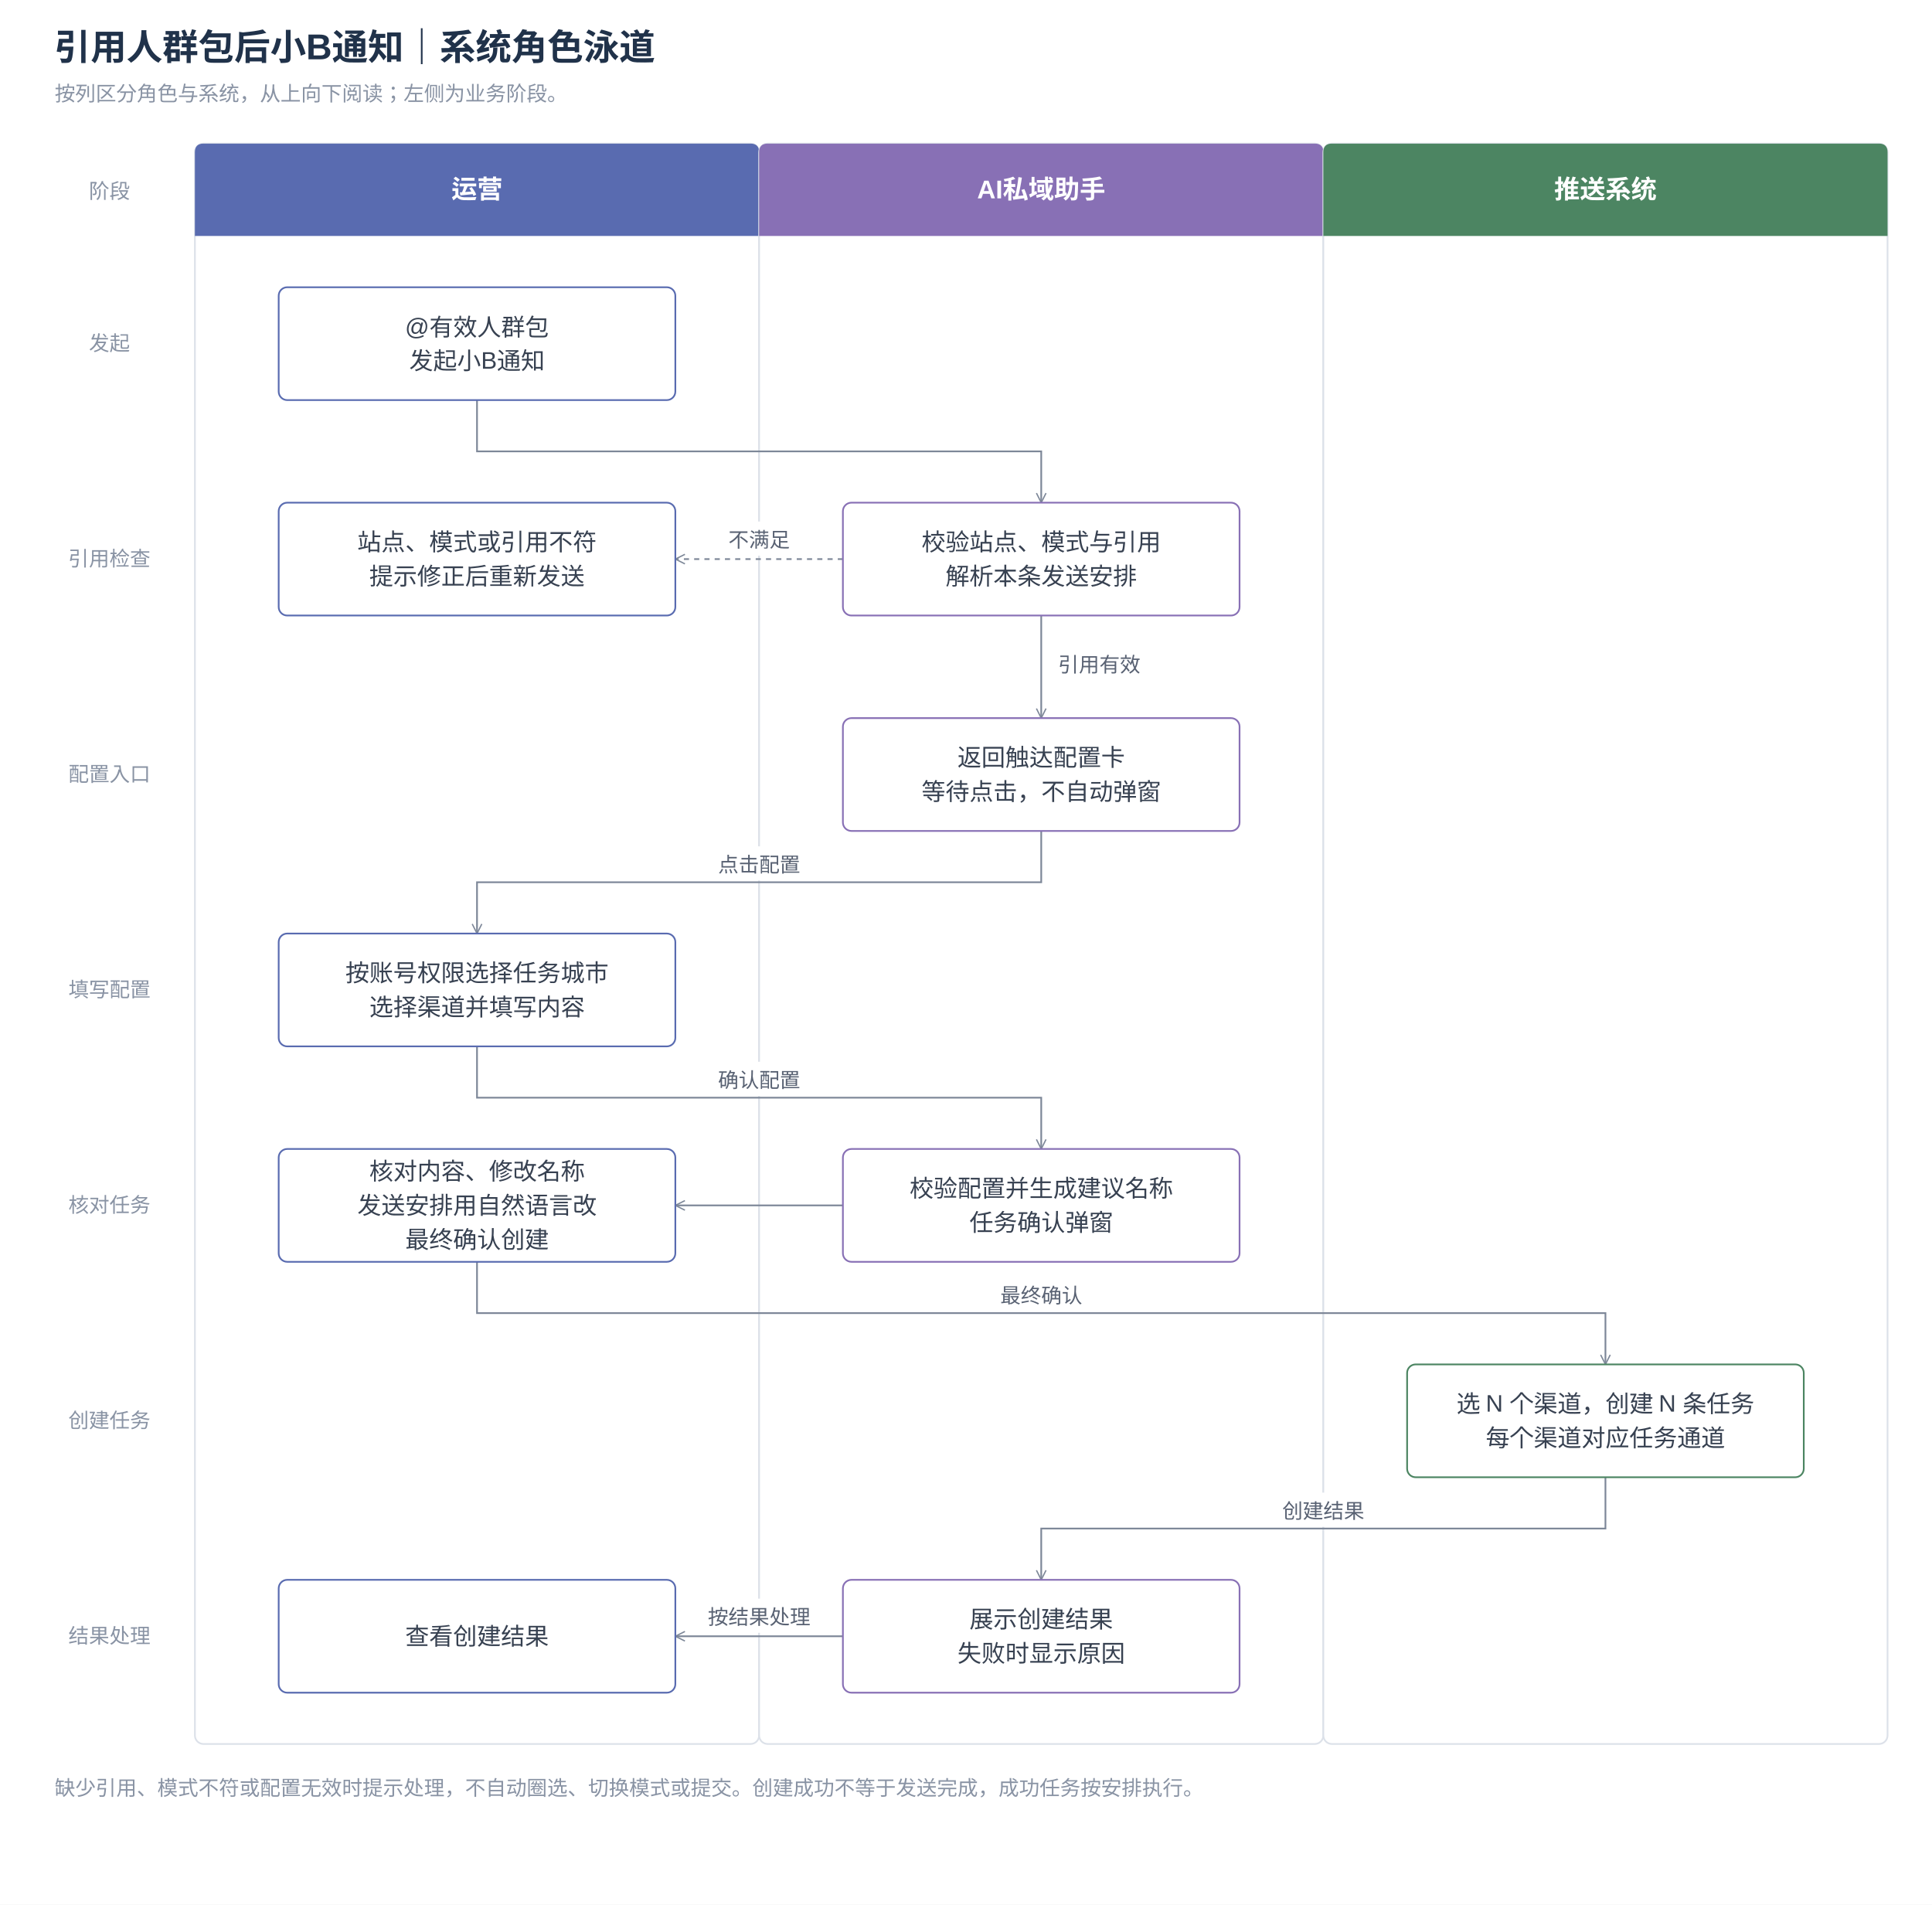
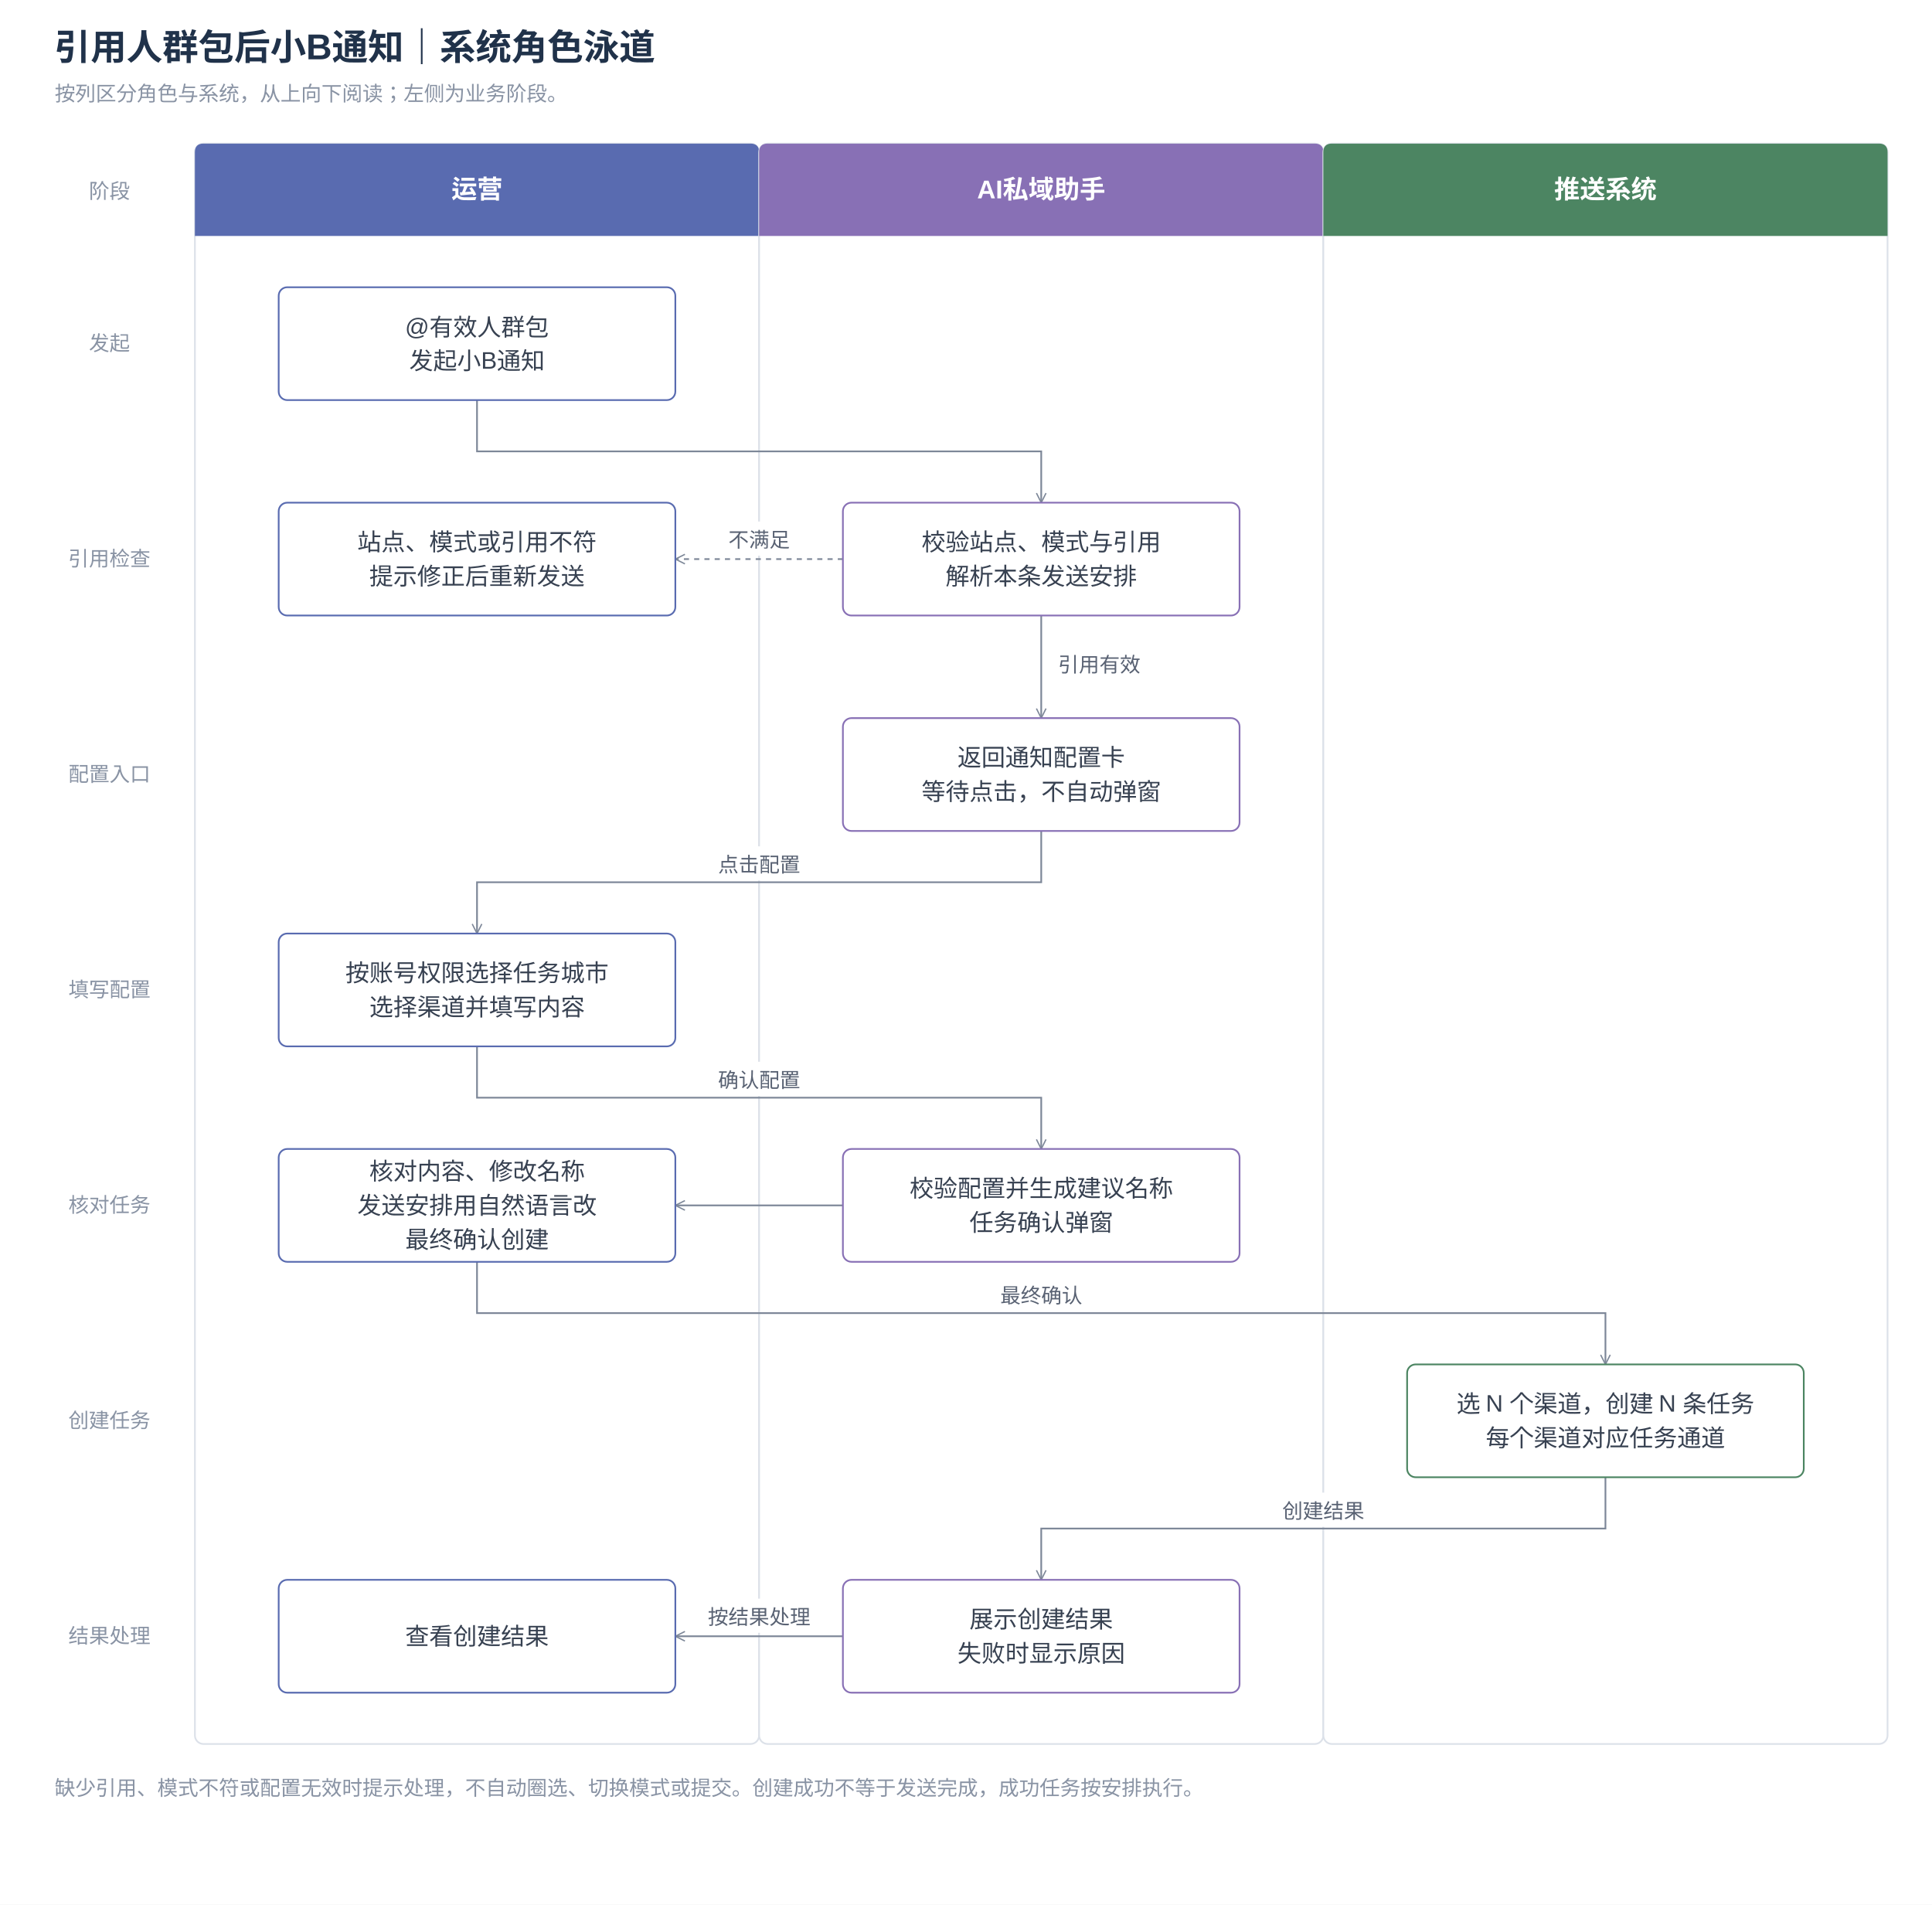
<svg xmlns="http://www.w3.org/2000/svg" width="1130" height="1114" viewBox="0 0 1130 1114" role="img" aria-label="引用人群包后小B通知系统角色泳道图" style="font-family:PingFang SC,Microsoft YaHei,Arial,sans-serif">
  <defs>
    <marker id="arrow" viewBox="0 0 10 10" refX="9" refY="5" markerWidth="7" markerHeight="7" orient="auto">
      <path d="M1 1L9 5L1 9" fill="none" stroke="#7d8798" stroke-width="1.1" />
    </marker>
  </defs>
  <rect width="1130" height="1114" fill="white" />
  <text x="32" y="35" font-size="21" font-weight="650" fill="#20324a">引用人群包后小B通知｜系统角色泳道</text>
  <text x="32" y="59" font-size="12" fill="#8993a4">按列区分角色与系统，从上向下阅读；左侧为业务阶段。</text>
  <text x="64" y="116.0" text-anchor="middle" font-size="12" fill="#8993a4">阶段</text>
  <rect x="114" y="84" width="330" height="936" rx="5" fill="white" stroke="#dce1e9" />
  <path d="M119 84H439Q444 84 444 89V138H114V89Q114 84 119 84" fill="#596bb0" />
  <text x="279.0" y="116.0" text-anchor="middle" font-size="15" font-weight="600" fill="white">运营</text>
  <rect x="444" y="84" width="330" height="936" rx="5" fill="white" stroke="#dce1e9" />
  <path d="M449 84H769Q774 84 774 89V138H444V89Q444 84 449 84" fill="#8870b5" />
  <text x="609.0" y="116.0" text-anchor="middle" font-size="15" font-weight="600" fill="white">AI私域助手</text>
  <rect x="774" y="84" width="330" height="936" rx="5" fill="white" stroke="#dce1e9" />
  <path d="M779 84H1099Q1104 84 1104 89V138H774V89Q774 84 779 84" fill="#4c8562" />
  <text x="939.0" y="116.0" text-anchor="middle" font-size="15" font-weight="600" fill="white">推送系统</text>
  <text x="64" y="205.0" text-anchor="middle" font-size="12" fill="#8993a4">发起</text>
  <text x="64" y="331.0" text-anchor="middle" font-size="12" fill="#8993a4">引用检查</text>
  <text x="64" y="457.0" text-anchor="middle" font-size="12" fill="#8993a4">配置入口</text>
  <text x="64" y="583.0" text-anchor="middle" font-size="12" fill="#8993a4">填写配置</text>
  <text x="64" y="709.0" text-anchor="middle" font-size="12" fill="#8993a4">核对任务</text>
  <text x="64" y="835.0" text-anchor="middle" font-size="12" fill="#8993a4">创建任务</text>
  <text x="64" y="961.0" text-anchor="middle" font-size="12" fill="#8993a4">结果处理</text>
  <path d="M279 234 L279 264 L609 264 L609 294" fill="none" stroke="#7d8798" stroke-width="1" marker-end="url(#arrow)" />
  <path d="M609 360 L609 390 L609 390 L609 420" fill="none" stroke="#7d8798" stroke-width="1" marker-end="url(#arrow)" />
  <rect x="613.0" y="378.0" width="60" height="20" rx="3" fill="white" />
  <text x="643.0" y="393.0" text-anchor="middle" font-size="12" fill="#596273">引用有效</text>
  <path d="M609 486 L609 516 L279 516 L279 546" fill="none" stroke="#7d8798" stroke-width="1" marker-end="url(#arrow)" />
  <rect x="414.0" y="495.0" width="60" height="20" rx="3" fill="white" />
  <text x="444.0" y="510.0" text-anchor="middle" font-size="12" fill="#596273">点击配置</text>
  <path d="M279 612 L279 642 L609 642 L609 672" fill="none" stroke="#7d8798" stroke-width="1" marker-end="url(#arrow)" />
  <rect x="414.0" y="621.0" width="60" height="20" rx="3" fill="white" />
  <text x="444.0" y="636.0" text-anchor="middle" font-size="12" fill="#596273">确认配置</text>
  <path d="M493 705 L395 705" fill="none" stroke="#7d8798" stroke-width="1" marker-end="url(#arrow)" />
  <path d="M279 738 L279 768 L939 768 L939 798" fill="none" stroke="#7d8798" stroke-width="1" marker-end="url(#arrow)" />
  <rect x="579.0" y="747.0" width="60" height="20" rx="3" fill="white" />
  <text x="609.0" y="762.0" text-anchor="middle" font-size="12" fill="#596273">最终确认</text>
  <path d="M939 864 L939 894 L609 894 L609 924" fill="none" stroke="#7d8798" stroke-width="1" marker-end="url(#arrow)" />
  <rect x="744.0" y="873.0" width="60" height="20" rx="3" fill="white" />
  <text x="774.0" y="888.0" text-anchor="middle" font-size="12" fill="#596273">创建结果</text>
  <path d="M493 957 L395 957" fill="none" stroke="#7d8798" stroke-width="1" marker-end="url(#arrow)" />
  <rect x="408.0" y="935.0" width="72" height="20" rx="3" fill="white" />
  <text x="444.0" y="950.0" text-anchor="middle" font-size="12" fill="#596273">按结果处理</text>
  <path d="M493 327 L395 327" fill="none" stroke="#7d8798" stroke-width="1" marker-end="url(#arrow)" stroke-dasharray="3 3" />
  <rect x="420.0" y="305.0" width="48" height="20" rx="3" fill="white" />
  <text x="444.0" y="320.0" text-anchor="middle" font-size="12" fill="#596273">不满足</text>
  <rect x="163.0" y="168.0" width="232" height="66" rx="5" fill="white" stroke="#596bb0" stroke-width="1" />
  <text x="279.0" y="196.0" text-anchor="middle" font-size="14" fill="#374151">@有效人群包</text>
  <text x="279.0" y="216.0" text-anchor="middle" font-size="14" fill="#374151">发起小B通知</text>
  <rect x="493.0" y="294.0" width="232" height="66" rx="5" fill="white" stroke="#8870b5" stroke-width="1" />
  <text x="609.0" y="322.0" text-anchor="middle" font-size="14" fill="#374151">校验站点、模式与引用</text>
  <text x="609.0" y="342.0" text-anchor="middle" font-size="14" fill="#374151">解析本条发送安排</text>
  <rect x="493.0" y="420.0" width="232" height="66" rx="5" fill="white" stroke="#8870b5" stroke-width="1" />
-   <text x="609.0" y="448.0" text-anchor="middle" font-size="14" fill="#374151">返回触达配置卡</text>
+   <text x="609.0" y="448.0" text-anchor="middle" font-size="14" fill="#374151">返回通知配置卡</text>
  <text x="609.0" y="468.0" text-anchor="middle" font-size="14" fill="#374151">等待点击，不自动弹窗</text>
  <rect x="163.0" y="546.0" width="232" height="66" rx="5" fill="white" stroke="#596bb0" stroke-width="1" />
  <text x="279.0" y="574.0" text-anchor="middle" font-size="14" fill="#374151">按账号权限选择任务城市</text>
  <text x="279.0" y="594.0" text-anchor="middle" font-size="14" fill="#374151">选择渠道并填写内容</text>
  <rect x="493.0" y="672.0" width="232" height="66" rx="5" fill="white" stroke="#8870b5" stroke-width="1" />
  <text x="609.0" y="700.0" text-anchor="middle" font-size="14" fill="#374151">校验配置并生成建议名称</text>
  <text x="609.0" y="720.0" text-anchor="middle" font-size="14" fill="#374151">任务确认弹窗</text>
  <rect x="163.0" y="672.0" width="232" height="66" rx="5" fill="white" stroke="#596bb0" stroke-width="1" />
  <text x="279.0" y="690.0" text-anchor="middle" font-size="14" fill="#374151">核对内容、修改名称</text>
  <text x="279.0" y="710.0" text-anchor="middle" font-size="14" fill="#374151">发送安排用自然语言改</text>
  <text x="279.0" y="730.0" text-anchor="middle" font-size="14" fill="#374151">最终确认创建</text>
  <rect x="823.0" y="798.0" width="232" height="66" rx="5" fill="white" stroke="#4c8562" stroke-width="1" />
  <text x="939.0" y="826.0" text-anchor="middle" font-size="14" fill="#374151">选 N 个渠道，创建 N 条任务</text>
  <text x="939.0" y="846.0" text-anchor="middle" font-size="14" fill="#374151">每个渠道对应任务通道</text>
  <rect x="493.0" y="924.0" width="232" height="66" rx="5" fill="white" stroke="#8870b5" stroke-width="1" />
  <text x="609.0" y="952.0" text-anchor="middle" font-size="14" fill="#374151">展示创建结果</text>
  <text x="609.0" y="972.0" text-anchor="middle" font-size="14" fill="#374151">失败时显示原因</text>
  <rect x="163.0" y="924.0" width="232" height="66" rx="5" fill="white" stroke="#596bb0" stroke-width="1" />
  <text x="279.0" y="962.0" text-anchor="middle" font-size="14" fill="#374151">查看创建结果</text>
  <rect x="163.0" y="294.0" width="232" height="66" rx="5" fill="white" stroke="#596bb0" stroke-width="1" />
  <text x="279.0" y="322.0" text-anchor="middle" font-size="14" fill="#374151">站点、模式或引用不符</text>
  <text x="279.0" y="342.0" text-anchor="middle" font-size="14" fill="#374151">提示修正后重新发送</text>
  <text x="32" y="1050" font-size="12" fill="#8993a4">缺少引用、模式不符或配置无效时提示处理，不自动圈选、切换模式或提交。创建成功不等于发送完成，成功任务按安排执行。</text>
</svg>
